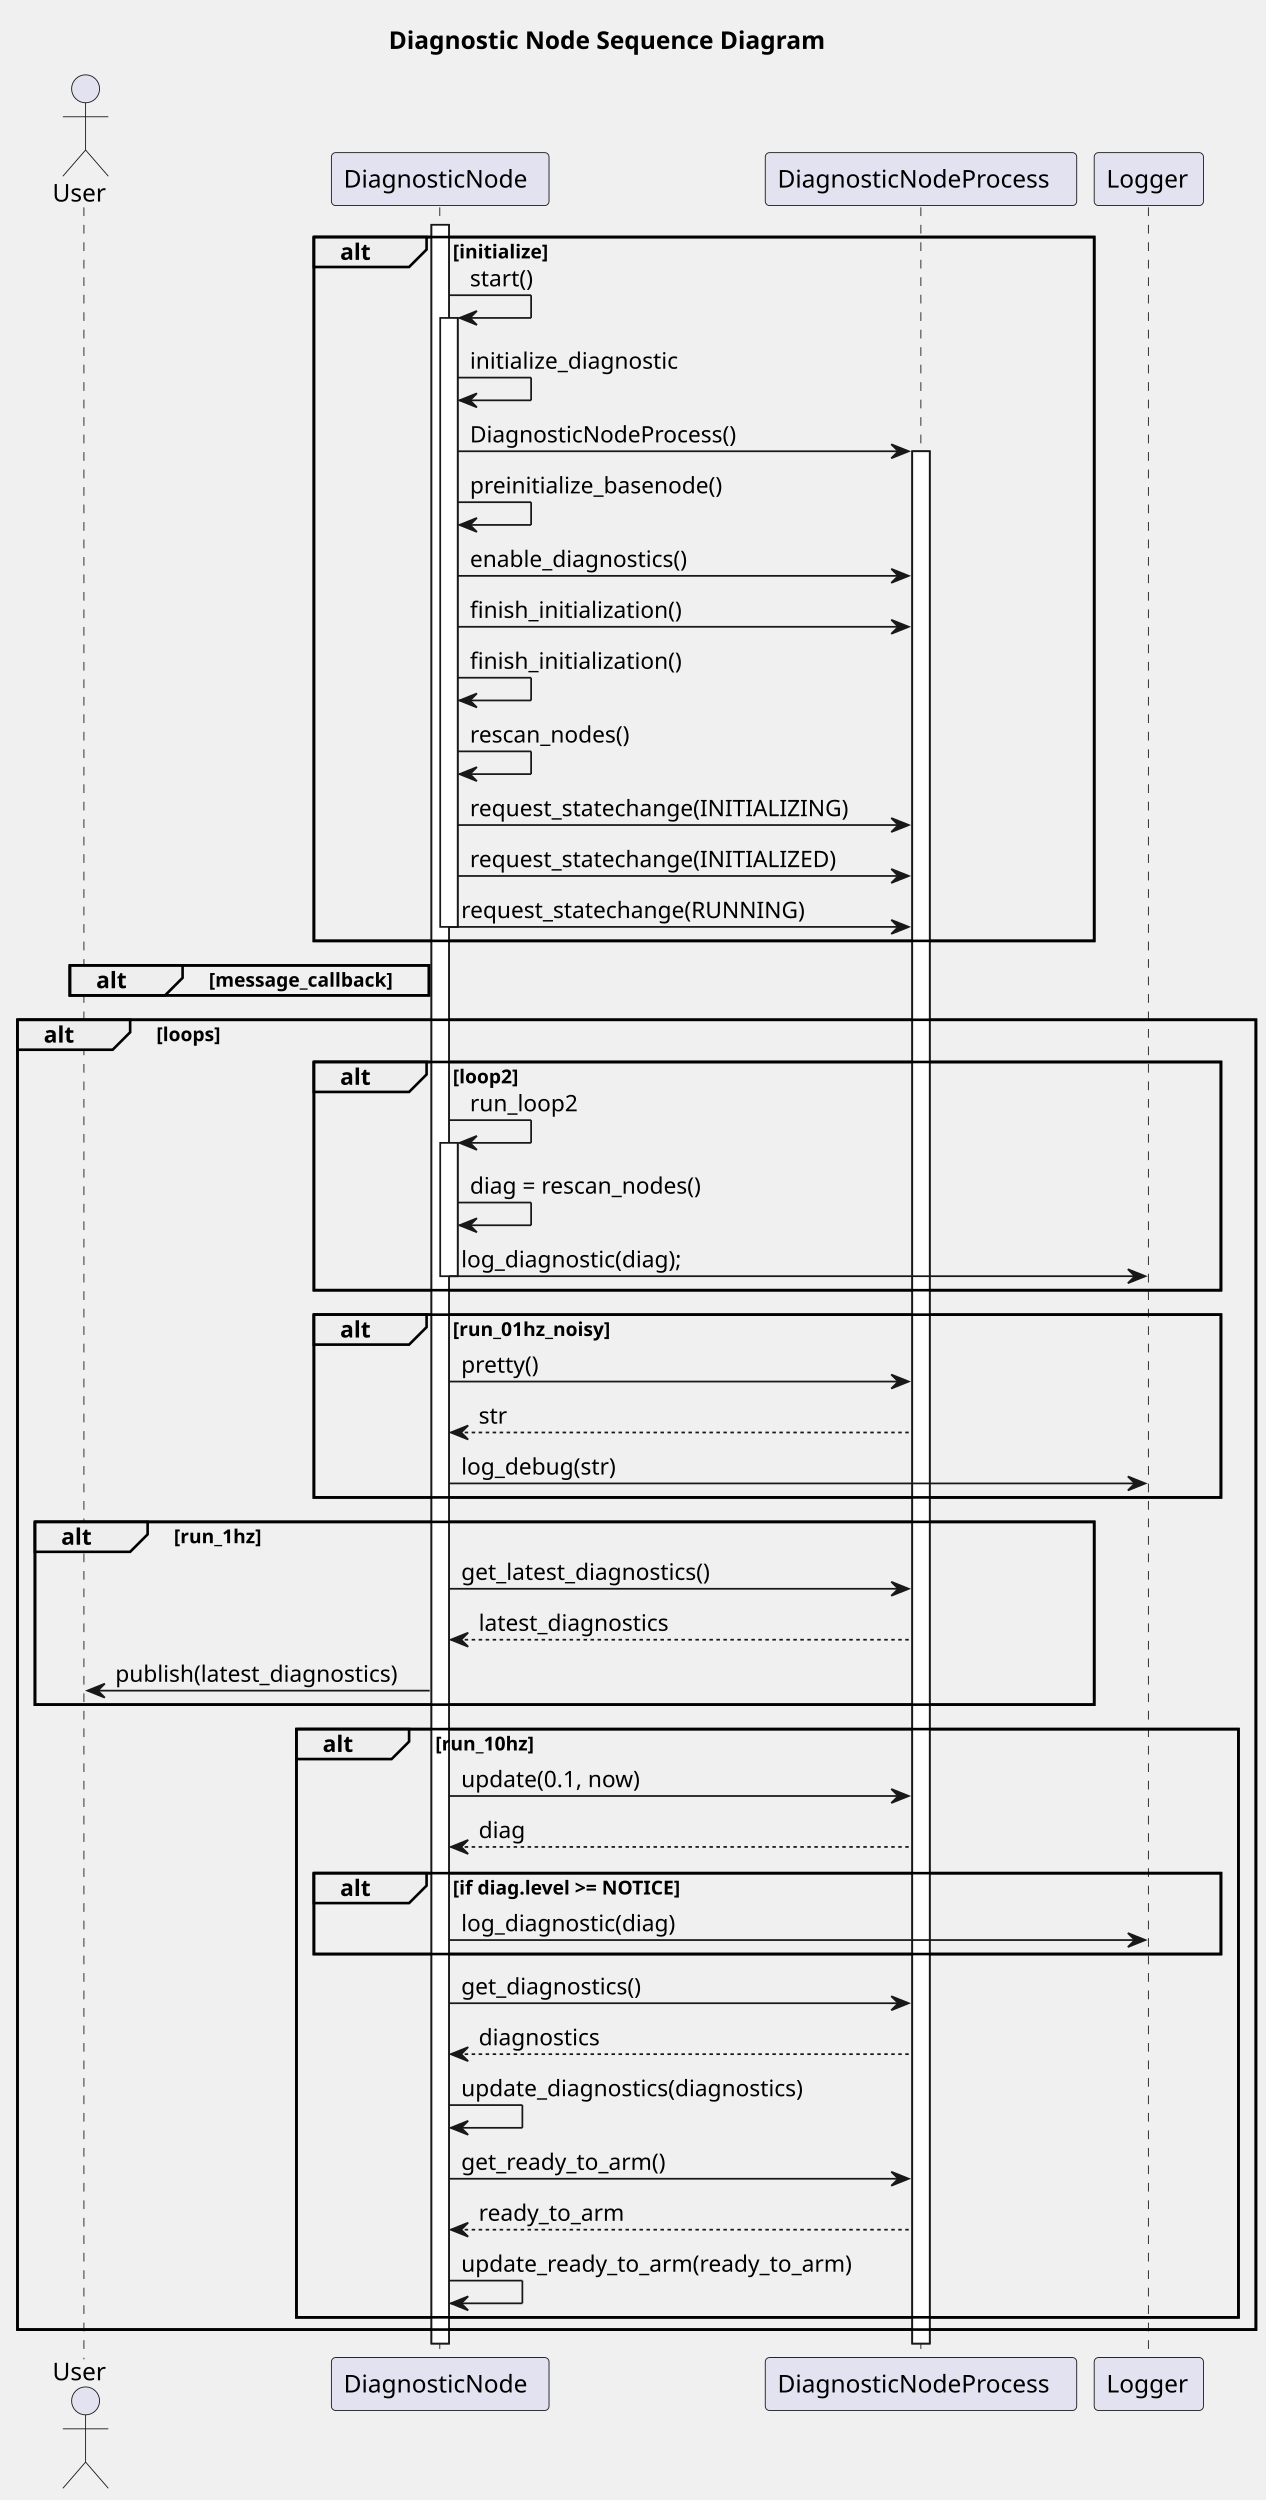
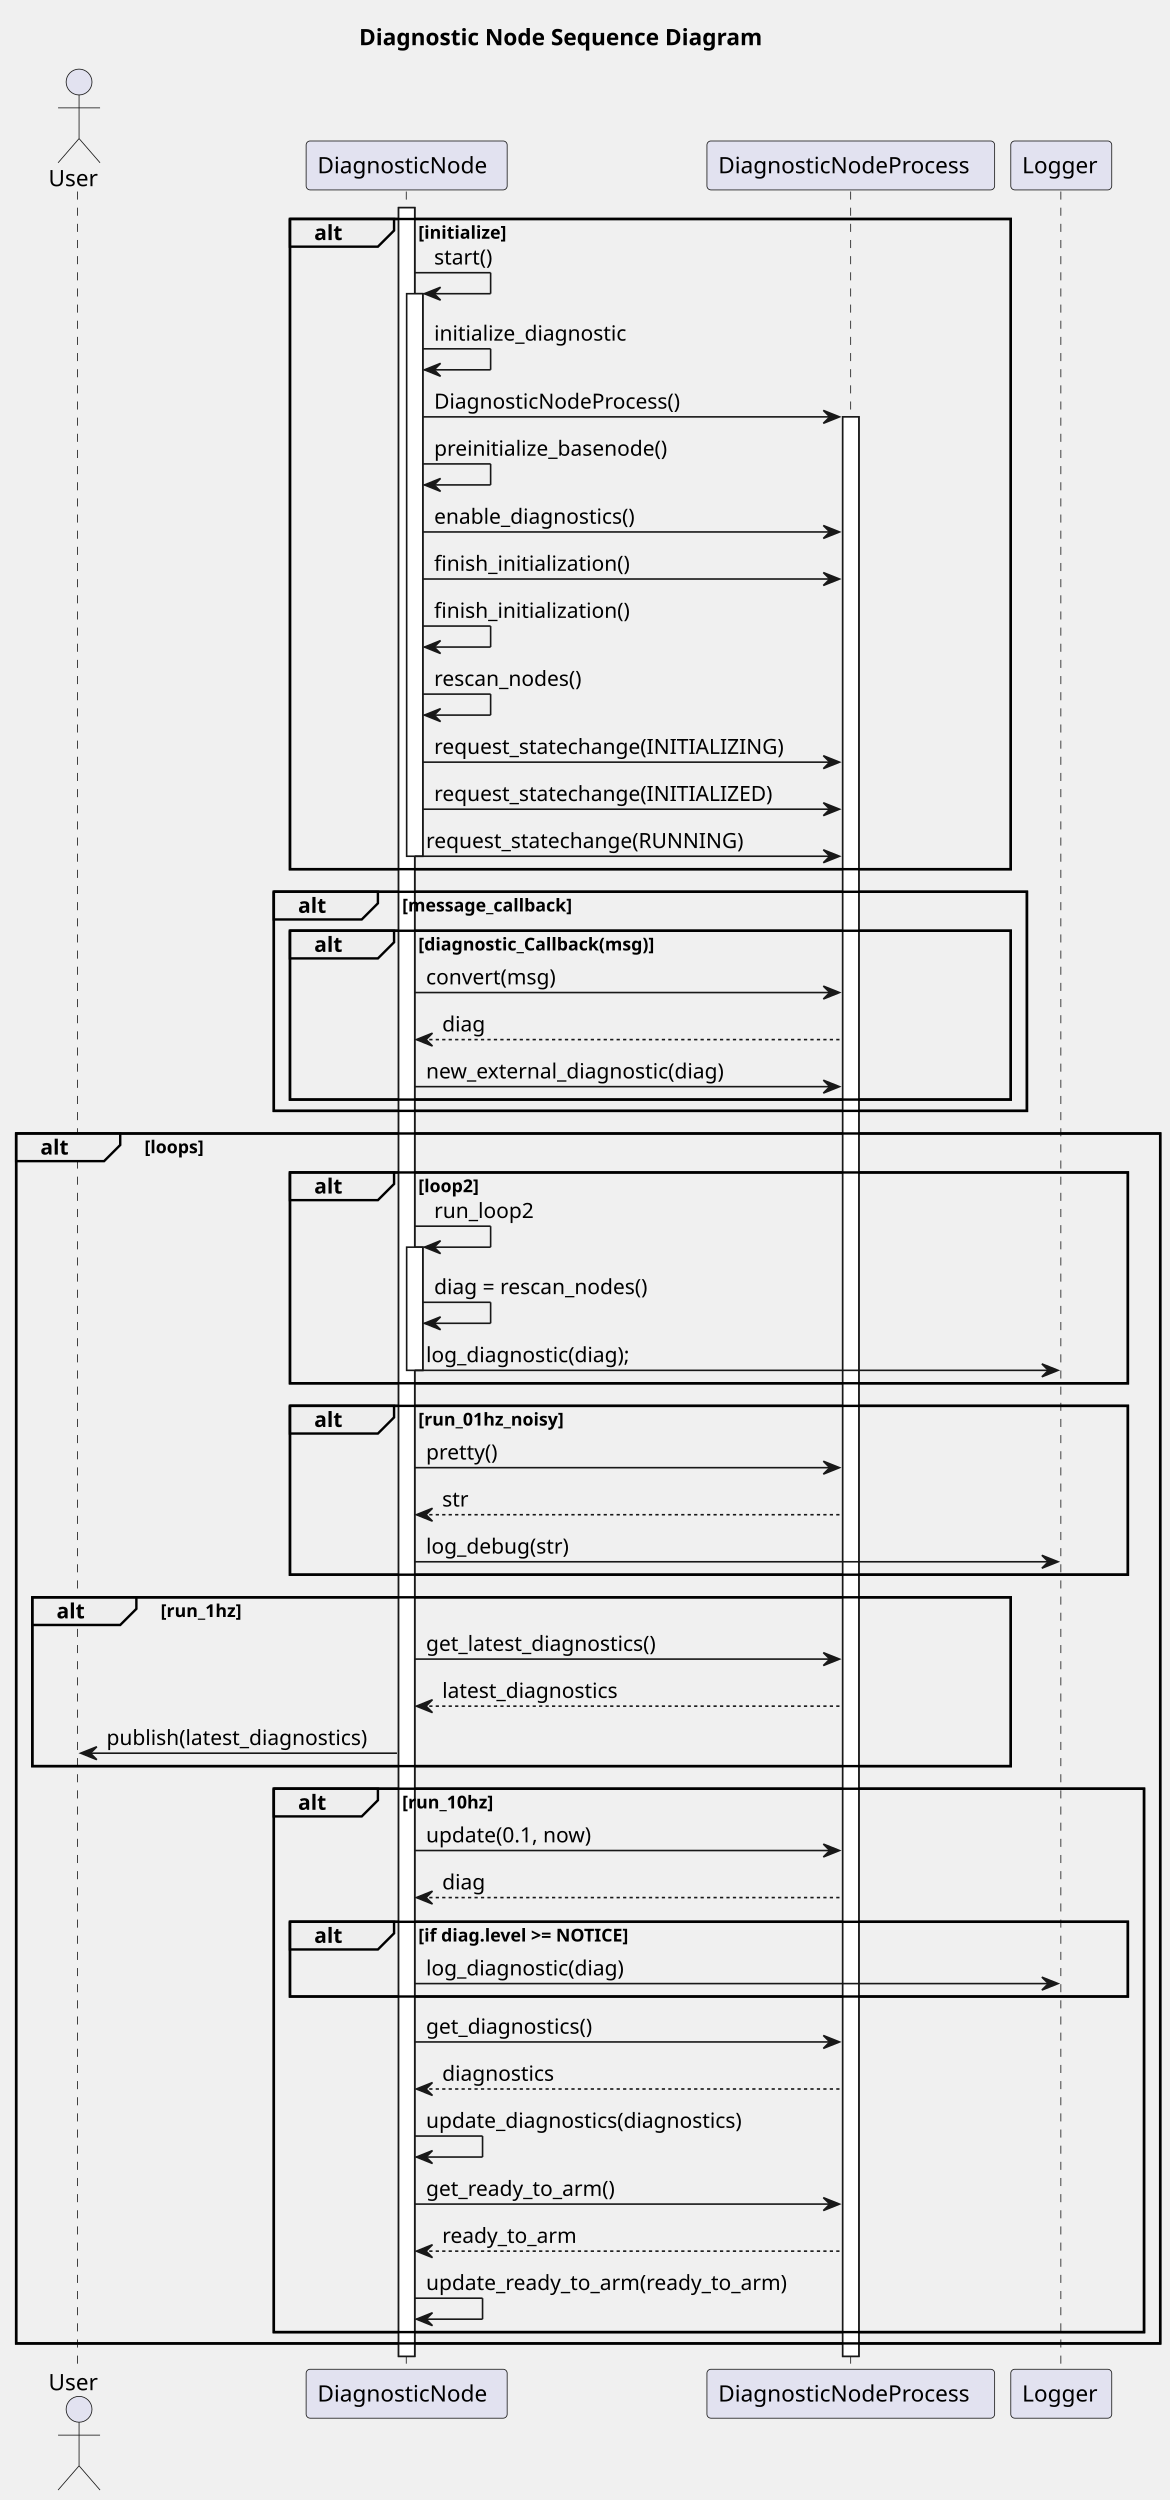
- <svg xmlns="http://www.w3.org/2000/svg" contentStyleType="text/css" data-diagram-type="SEQUENCE" height="1430px" preserveAspectRatio="none" style="width:724px;height:1430px;background:#FFFFFF;" version="1.1" viewBox="0 0 724 1430" width="724px" zoomAndPan="magnify">
+ <svg xmlns="http://www.w3.org/2000/svg" contentStyleType="text/css" data-diagram-type="SEQUENCE" height="1548px" preserveAspectRatio="none" style="width:724px;height:1548px;background:#FFFFFF;" version="1.1" viewBox="0 0 724 1548" width="724px" zoomAndPan="magnify">
  <defs />
  <g>
    <text fill="#000000" font-family="sans-serif" font-size="14" font-weight="bold" lengthAdjust="spacing" textLength="282.721" x="222.333" y="27.995">Diagnostic Node Sequence Diagram</text>
    <g>
-       <rect fill="#FFFFFF" height="1211.914" style="stroke:#181818;stroke-width:1;" width="10" x="246.798" y="128.594" />
+       <rect fill="#FFFFFF" height="1330.445" style="stroke:#181818;stroke-width:1;" width="10" x="246.798" y="128.594" />
    </g>
    <g>
      <rect fill="#FFFFFF" height="348.328" style="stroke:#181818;stroke-width:1;" width="10" x="251.798" y="181.859" />
    </g>
    <g>
-       <rect fill="#FFFFFF" height="76.266" style="stroke:#181818;stroke-width:1;" width="10" x="251.798" y="653.719" />
-     </g>
-     <g>
-       <rect fill="#FFFFFF" height="1082.383" style="stroke:#181818;stroke-width:1;" width="10" x="521.806" y="258.125" />
+       <rect fill="#FFFFFF" height="76.266" style="stroke:#181818;stroke-width:1;" width="10" x="251.798" y="772.25" />
+     </g>
+     <g>
+       <rect fill="#FFFFFF" height="1200.914" style="stroke:#181818;stroke-width:1;" width="10" x="521.806" y="258.125" />
    </g>
    <rect fill="transparent" height="402.594" style="stroke:#000000;stroke-width:1.5;" width="446.321" x="179.557" y="135.594" />
-     <rect fill="transparent" height="17.133" style="stroke:#000000;stroke-width:1.5;" width="205.389" x="40" y="552.188" />
-     <rect fill="transparent" height="749.188" style="stroke:#000000;stroke-width:1.5;" width="708.386" x="10" y="583.32" />
-     <rect fill="transparent" height="130.531" style="stroke:#000000;stroke-width:1.5;" width="518.829" x="179.557" y="607.453" />
-     <rect fill="transparent" height="104.531" style="stroke:#000000;stroke-width:1.5;" width="518.829" x="179.557" y="751.984" />
-     <rect fill="transparent" height="104.531" style="stroke:#000000;stroke-width:1.5;" width="605.878" x="20" y="870.516" />
-     <rect fill="transparent" height="336.461" style="stroke:#000000;stroke-width:1.5;" width="538.829" x="169.557" y="989.047" />
-     <rect fill="transparent" height="46.266" style="stroke:#000000;stroke-width:1.5;" width="518.829" x="179.557" y="1071.445" />
-     <g>
-       <rect fill="transparent" height="1230.914" width="8" x="44.955" y="118.594" />
-       <line style="stroke:#181818;stroke-width:0.5;stroke-dasharray:5.0,5.0;" x1="48" x2="48" y1="118.594" y2="1349.508" />
-     </g>
-     <g>
-       <rect fill="transparent" height="1230.914" width="8" x="247.798" y="118.594" />
-       <line style="stroke:#181818;stroke-width:0.5;stroke-dasharray:5.0,5.0;" x1="251.557" x2="251.557" y1="118.594" y2="1349.508" />
-     </g>
-     <g>
-       <rect fill="transparent" height="1230.914" width="8" x="522.806" y="118.594" />
-       <line style="stroke:#181818;stroke-width:0.5;stroke-dasharray:5.0,5.0;" x1="526.734" x2="526.734" y1="118.594" y2="1349.508" />
-     </g>
-     <g>
-       <rect fill="transparent" height="1230.914" width="8" x="653.132" y="118.594" />
-       <line style="stroke:#181818;stroke-width:0.5;stroke-dasharray:5.0,5.0;" x1="656.878" x2="656.878" y1="118.594" y2="1349.508" />
+     <rect fill="transparent" height="135.664" style="stroke:#000000;stroke-width:1.5;" width="466.321" x="169.557" y="552.188" />
+     <rect fill="transparent" height="104.531" style="stroke:#000000;stroke-width:1.5;" width="446.321" x="179.557" y="576.32" />
+     <rect fill="transparent" height="749.188" style="stroke:#000000;stroke-width:1.5;" width="708.386" x="10" y="701.852" />
+     <rect fill="transparent" height="130.531" style="stroke:#000000;stroke-width:1.5;" width="518.829" x="179.557" y="725.984" />
+     <rect fill="transparent" height="104.531" style="stroke:#000000;stroke-width:1.5;" width="518.829" x="179.557" y="870.516" />
+     <rect fill="transparent" height="104.531" style="stroke:#000000;stroke-width:1.5;" width="605.878" x="20" y="989.047" />
+     <rect fill="transparent" height="336.461" style="stroke:#000000;stroke-width:1.5;" width="538.829" x="169.557" y="1107.578" />
+     <rect fill="transparent" height="46.266" style="stroke:#000000;stroke-width:1.5;" width="518.829" x="179.557" y="1189.977" />
+     <g>
+       <rect fill="transparent" height="1349.445" width="8" x="44.955" y="118.594" />
+       <line style="stroke:#181818;stroke-width:0.5;stroke-dasharray:5.0,5.0;" x1="48" x2="48" y1="118.594" y2="1468.039" />
+     </g>
+     <g>
+       <rect fill="transparent" height="1349.445" width="8" x="247.798" y="118.594" />
+       <line style="stroke:#181818;stroke-width:0.5;stroke-dasharray:5.0,5.0;" x1="251.557" x2="251.557" y1="118.594" y2="1468.039" />
+     </g>
+     <g>
+       <rect fill="transparent" height="1349.445" width="8" x="522.806" y="118.594" />
+       <line style="stroke:#181818;stroke-width:0.5;stroke-dasharray:5.0,5.0;" x1="526.734" x2="526.734" y1="118.594" y2="1468.039" />
+     </g>
+     <g>
+       <rect fill="transparent" height="1349.445" width="8" x="653.132" y="118.594" />
+       <line style="stroke:#181818;stroke-width:0.5;stroke-dasharray:5.0,5.0;" x1="656.878" x2="656.878" y1="118.594" y2="1468.039" />
    </g>
    <text fill="#000000" font-family="sans-serif" font-size="14" lengthAdjust="spacing" textLength="31.91" x="30" y="115.292">User</text>
    <ellipse cx="48.955" cy="50.797" fill="#E2E2F0" rx="8" ry="8" style="stroke:#181818;stroke-width:0.5;" />
    <path d="M48.955,58.797 L48.955,85.797 M35.955,66.797 L61.955,66.797 M48.955,85.797 L35.955,100.797 M48.955,85.797 L61.955,100.797 " fill="transparent" style="stroke:#181818;stroke-width:0.5;" />
-     <text fill="#000000" font-family="sans-serif" font-size="14" lengthAdjust="spacing" textLength="31.91" x="30" y="1361.503">User</text>
-     <ellipse cx="48.955" cy="1373.305" fill="#E2E2F0" rx="8" ry="8" style="stroke:#181818;stroke-width:0.5;" />
-     <path d="M48.955,1381.305 L48.955,1408.305 M35.955,1389.305 L61.955,1389.305 M48.955,1408.305 L35.955,1423.305 M48.955,1408.305 L61.955,1423.305 " fill="transparent" style="stroke:#181818;stroke-width:0.5;" />
+     <text fill="#000000" font-family="sans-serif" font-size="14" lengthAdjust="spacing" textLength="31.91" x="30" y="1480.034">User</text>
+     <ellipse cx="48.955" cy="1491.836" fill="#E2E2F0" rx="8" ry="8" style="stroke:#181818;stroke-width:0.5;" />
+     <path d="M48.955,1499.836 L48.955,1526.836 M35.955,1507.836 L61.955,1507.836 M48.955,1526.836 L35.955,1541.836 M48.955,1526.836 L61.955,1541.836 " fill="transparent" style="stroke:#181818;stroke-width:0.5;" />
    <rect fill="#E2E2F0" height="30.297" rx="2.5" ry="2.5" style="stroke:#181818;stroke-width:0.5;" width="124.482" x="189.557" y="87.297" />
    <text fill="#000000" font-family="sans-serif" font-size="14" lengthAdjust="spacing" textLength="110.482" x="196.557" y="107.292">DiagnosticNode</text>
-     <rect fill="#E2E2F0" height="30.297" rx="2.5" ry="2.5" style="stroke:#181818;stroke-width:0.5;" width="124.482" x="189.557" y="1348.508" />
-     <text fill="#000000" font-family="sans-serif" font-size="14" lengthAdjust="spacing" textLength="110.482" x="196.557" y="1368.503">DiagnosticNode</text>
+     <rect fill="#E2E2F0" height="30.297" rx="2.5" ry="2.5" style="stroke:#181818;stroke-width:0.5;" width="124.482" x="189.557" y="1467.039" />
+     <text fill="#000000" font-family="sans-serif" font-size="14" lengthAdjust="spacing" textLength="110.482" x="196.557" y="1487.034">DiagnosticNode</text>
    <rect fill="#E2E2F0" height="30.297" rx="2.5" ry="2.5" style="stroke:#181818;stroke-width:0.5;" width="178.144" x="437.734" y="87.297" />
    <text fill="#000000" font-family="sans-serif" font-size="14" lengthAdjust="spacing" textLength="164.144" x="444.734" y="107.292">DiagnosticNodeProcess</text>
-     <rect fill="#E2E2F0" height="30.297" rx="2.5" ry="2.5" style="stroke:#181818;stroke-width:0.5;" width="178.144" x="437.734" y="1348.508" />
-     <text fill="#000000" font-family="sans-serif" font-size="14" lengthAdjust="spacing" textLength="164.144" x="444.734" y="1368.503">DiagnosticNodeProcess</text>
+     <rect fill="#E2E2F0" height="30.297" rx="2.5" ry="2.5" style="stroke:#181818;stroke-width:0.5;" width="178.144" x="437.734" y="1467.039" />
+     <text fill="#000000" font-family="sans-serif" font-size="14" lengthAdjust="spacing" textLength="164.144" x="444.734" y="1487.034">DiagnosticNodeProcess</text>
    <rect fill="#E2E2F0" height="30.297" rx="2.5" ry="2.5" style="stroke:#181818;stroke-width:0.5;" width="62.508" x="625.878" y="87.297" />
    <text fill="#000000" font-family="sans-serif" font-size="14" lengthAdjust="spacing" textLength="48.508" x="632.878" y="107.292">Logger</text>
-     <rect fill="#E2E2F0" height="30.297" rx="2.5" ry="2.5" style="stroke:#181818;stroke-width:0.5;" width="62.508" x="625.878" y="1348.508" />
-     <text fill="#000000" font-family="sans-serif" font-size="14" lengthAdjust="spacing" textLength="48.508" x="632.878" y="1368.503">Logger</text>
-     <g>
-       <rect fill="#FFFFFF" height="1211.914" style="stroke:#181818;stroke-width:1;" width="10" x="246.798" y="128.594" />
+     <rect fill="#E2E2F0" height="30.297" rx="2.5" ry="2.5" style="stroke:#181818;stroke-width:0.5;" width="62.508" x="625.878" y="1467.039" />
+     <text fill="#000000" font-family="sans-serif" font-size="14" lengthAdjust="spacing" textLength="48.508" x="632.878" y="1487.034">Logger</text>
+     <g>
+       <rect fill="#FFFFFF" height="1330.445" style="stroke:#181818;stroke-width:1;" width="10" x="246.798" y="128.594" />
    </g>
    <g>
      <rect fill="#FFFFFF" height="348.328" style="stroke:#181818;stroke-width:1;" width="10" x="251.798" y="181.859" />
    </g>
    <g>
-       <rect fill="#FFFFFF" height="76.266" style="stroke:#181818;stroke-width:1;" width="10" x="251.798" y="653.719" />
-     </g>
-     <g>
-       <rect fill="#FFFFFF" height="1082.383" style="stroke:#181818;stroke-width:1;" width="10" x="521.806" y="258.125" />
+       <rect fill="#FFFFFF" height="76.266" style="stroke:#181818;stroke-width:1;" width="10" x="251.798" y="772.25" />
+     </g>
+     <g>
+       <rect fill="#FFFFFF" height="1200.914" style="stroke:#181818;stroke-width:1;" width="10" x="521.806" y="258.125" />
    </g>
    <path d="M179.557,135.594 L244,135.594 L244,142.727 L234,152.727 L179.557,152.727 L179.557,135.594 " fill="#EEEEEE" style="stroke:#000000;stroke-width:1.5;" />
    <rect fill="transparent" height="402.594" style="stroke:#000000;stroke-width:1.5;" width="446.321" x="179.557" y="135.594" />
    <text fill="#000000" font-family="sans-serif" font-size="13" font-weight="bold" lengthAdjust="spacing" textLength="19.443" x="194.557" y="148.661">alt</text>
    <text fill="#000000" font-family="sans-serif" font-size="11" font-weight="bold" lengthAdjust="spacing" textLength="63.282" x="259" y="147.804">[initialize]</text>
    <line style="stroke:#181818;stroke-width:1;" x1="256.798" x2="303.798" y1="168.859" y2="168.859" />
    <line style="stroke:#181818;stroke-width:1;" x1="303.798" x2="303.798" y1="168.859" y2="181.859" />
    <line style="stroke:#181818;stroke-width:1;" x1="262.798" x2="303.798" y1="181.859" y2="181.859" />
    <polygon fill="#181818" points="272.798,177.859,262.798,181.859,272.798,185.859,268.798,181.859" style="stroke:#181818;stroke-width:1;" />
    <text fill="#000000" font-family="sans-serif" font-size="13" lengthAdjust="spacing" textLength="40.422" x="268.798" y="163.793">start()</text>
    <line style="stroke:#181818;stroke-width:1;" x1="261.798" x2="303.798" y1="215.992" y2="215.992" />
    <line style="stroke:#181818;stroke-width:1;" x1="303.798" x2="303.798" y1="215.992" y2="228.992" />
    <line style="stroke:#181818;stroke-width:1;" x1="262.798" x2="303.798" y1="228.992" y2="228.992" />
    <polygon fill="#181818" points="272.798,224.992,262.798,228.992,272.798,232.992,268.798,228.992" style="stroke:#181818;stroke-width:1;" />
    <text fill="#000000" font-family="sans-serif" font-size="13" lengthAdjust="spacing" textLength="127.588" x="268.798" y="210.926">initialize_diagnostic</text>
    <polygon fill="#181818" points="509.806,254.125,519.806,258.125,509.806,262.125,513.806,258.125" style="stroke:#181818;stroke-width:1;" />
    <line style="stroke:#181818;stroke-width:1;" x1="261.798" x2="515.806" y1="258.125" y2="258.125" />
    <text fill="#000000" font-family="sans-serif" font-size="13" lengthAdjust="spacing" textLength="162.564" x="268.798" y="253.059">DiagnosticNodeProcess()</text>
    <line style="stroke:#181818;stroke-width:1;" x1="261.798" x2="303.798" y1="287.258" y2="287.258" />
    <line style="stroke:#181818;stroke-width:1;" x1="303.798" x2="303.798" y1="287.258" y2="300.258" />
    <line style="stroke:#181818;stroke-width:1;" x1="262.798" x2="303.798" y1="300.258" y2="300.258" />
    <polygon fill="#181818" points="272.798,296.258,262.798,300.258,272.798,304.258,268.798,300.258" style="stroke:#181818;stroke-width:1;" />
    <text fill="#000000" font-family="sans-serif" font-size="13" lengthAdjust="spacing" textLength="155.854" x="268.798" y="282.192">preinitialize_basenode()</text>
    <polygon fill="#181818" points="509.806,325.391,519.806,329.391,509.806,333.391,513.806,329.391" style="stroke:#181818;stroke-width:1;" />
    <line style="stroke:#181818;stroke-width:1;" x1="261.798" x2="515.806" y1="329.391" y2="329.391" />
    <text fill="#000000" font-family="sans-serif" font-size="13" lengthAdjust="spacing" textLength="134.386" x="268.798" y="324.325">enable_diagnostics()</text>
    <polygon fill="#181818" points="509.806,354.523,519.806,358.523,509.806,362.523,513.806,358.523" style="stroke:#181818;stroke-width:1;" />
    <line style="stroke:#181818;stroke-width:1;" x1="261.798" x2="515.806" y1="358.523" y2="358.523" />
    <text fill="#000000" font-family="sans-serif" font-size="13" lengthAdjust="spacing" textLength="130.749" x="268.798" y="353.457">finish_initialization()</text>
    <line style="stroke:#181818;stroke-width:1;" x1="261.798" x2="303.798" y1="387.656" y2="387.656" />
    <line style="stroke:#181818;stroke-width:1;" x1="303.798" x2="303.798" y1="387.656" y2="400.656" />
    <line style="stroke:#181818;stroke-width:1;" x1="262.798" x2="303.798" y1="400.656" y2="400.656" />
    <polygon fill="#181818" points="272.798,396.656,262.798,400.656,272.798,404.656,268.798,400.656" style="stroke:#181818;stroke-width:1;" />
    <text fill="#000000" font-family="sans-serif" font-size="13" lengthAdjust="spacing" textLength="130.749" x="268.798" y="382.59">finish_initialization()</text>
    <line style="stroke:#181818;stroke-width:1;" x1="261.798" x2="303.798" y1="429.789" y2="429.789" />
    <line style="stroke:#181818;stroke-width:1;" x1="303.798" x2="303.798" y1="429.789" y2="442.789" />
    <line style="stroke:#181818;stroke-width:1;" x1="262.798" x2="303.798" y1="442.789" y2="442.789" />
    <polygon fill="#181818" points="272.798,438.789,262.798,442.789,272.798,446.789,268.798,442.789" style="stroke:#181818;stroke-width:1;" />
    <text fill="#000000" font-family="sans-serif" font-size="13" lengthAdjust="spacing" textLength="99.328" x="268.798" y="424.723">rescan_nodes()</text>
    <polygon fill="#181818" points="509.806,467.922,519.806,471.922,509.806,475.922,513.806,471.922" style="stroke:#181818;stroke-width:1;" />
    <line style="stroke:#181818;stroke-width:1;" x1="261.798" x2="515.806" y1="471.922" y2="471.922" />
    <text fill="#000000" font-family="sans-serif" font-size="13" lengthAdjust="spacing" textLength="228.795" x="268.798" y="466.856">request_statechange(INITIALIZING)</text>
    <polygon fill="#181818" points="509.806,497.055,519.806,501.055,509.806,505.055,513.806,501.055" style="stroke:#181818;stroke-width:1;" />
    <line style="stroke:#181818;stroke-width:1;" x1="261.798" x2="515.806" y1="501.055" y2="501.055" />
    <text fill="#000000" font-family="sans-serif" font-size="13" lengthAdjust="spacing" textLength="223.387" x="268.798" y="495.989">request_statechange(INITIALIZED)</text>
    <polygon fill="#181818" points="509.806,526.188,519.806,530.188,509.806,534.188,513.806,530.188" style="stroke:#181818;stroke-width:1;" />
    <line style="stroke:#181818;stroke-width:1;" x1="256.798" x2="515.806" y1="530.188" y2="530.188" />
    <text fill="#000000" font-family="sans-serif" font-size="13" lengthAdjust="spacing" textLength="208.749" x="263.798" y="525.122">request_statechange(RUNNING)</text>
-     <path d="M40,552.188 L104.443,552.188 L104.443,559.32 L94.443,569.32 L40,569.32 L40,552.188 " fill="#EEEEEE" style="stroke:#000000;stroke-width:1.5;" />
-     <rect fill="transparent" height="17.133" style="stroke:#000000;stroke-width:1.5;" width="205.389" x="40" y="552.188" />
-     <text fill="#000000" font-family="sans-serif" font-size="13" font-weight="bold" lengthAdjust="spacing" textLength="19.443" x="55" y="565.254">alt</text>
-     <text fill="#000000" font-family="sans-serif" font-size="11" font-weight="bold" lengthAdjust="spacing" textLength="120.946" x="119.443" y="564.398">[message_callback]</text>
-     <path d="M10,583.32 L74.443,583.32 L74.443,590.453 L64.443,600.453 L10,600.453 L10,583.32 " fill="#EEEEEE" style="stroke:#000000;stroke-width:1.5;" />
-     <rect fill="transparent" height="749.188" style="stroke:#000000;stroke-width:1.5;" width="708.386" x="10" y="583.32" />
-     <text fill="#000000" font-family="sans-serif" font-size="13" font-weight="bold" lengthAdjust="spacing" textLength="19.443" x="25" y="596.387">alt</text>
-     <text fill="#000000" font-family="sans-serif" font-size="11" font-weight="bold" lengthAdjust="spacing" textLength="43.361" x="89.443" y="595.531">[loops]</text>
-     <path d="M179.557,607.453 L244,607.453 L244,614.586 L234,624.586 L179.557,624.586 L179.557,607.453 " fill="#EEEEEE" style="stroke:#000000;stroke-width:1.5;" />
-     <rect fill="transparent" height="130.531" style="stroke:#000000;stroke-width:1.5;" width="518.829" x="179.557" y="607.453" />
-     <text fill="#000000" font-family="sans-serif" font-size="13" font-weight="bold" lengthAdjust="spacing" textLength="19.443" x="194.557" y="620.52">alt</text>
-     <text fill="#000000" font-family="sans-serif" font-size="11" font-weight="bold" lengthAdjust="spacing" textLength="44.467" x="259" y="619.664">[loop2]</text>
-     <line style="stroke:#181818;stroke-width:1;" x1="256.798" x2="303.798" y1="640.719" y2="640.719" />
-     <line style="stroke:#181818;stroke-width:1;" x1="303.798" x2="303.798" y1="640.719" y2="653.719" />
-     <line style="stroke:#181818;stroke-width:1;" x1="262.798" x2="303.798" y1="653.719" y2="653.719" />
-     <polygon fill="#181818" points="272.798,649.719,262.798,653.719,272.798,657.719,268.798,653.719" style="stroke:#181818;stroke-width:1;" />
-     <text fill="#000000" font-family="sans-serif" font-size="13" lengthAdjust="spacing" textLength="64.365" x="268.798" y="635.653">run_loop2</text>
-     <line style="stroke:#181818;stroke-width:1;" x1="261.798" x2="303.798" y1="687.852" y2="687.852" />
-     <line style="stroke:#181818;stroke-width:1;" x1="303.798" x2="303.798" y1="687.852" y2="700.852" />
-     <line style="stroke:#181818;stroke-width:1;" x1="262.798" x2="303.798" y1="700.852" y2="700.852" />
-     <polygon fill="#181818" points="272.798,696.852,262.798,700.852,272.798,704.852,268.798,700.852" style="stroke:#181818;stroke-width:1;" />
-     <text fill="#000000" font-family="sans-serif" font-size="13" lengthAdjust="spacing" textLength="146.567" x="268.798" y="682.786">diag = rescan_nodes()</text>
-     <polygon fill="#181818" points="645.132,725.984,655.132,729.984,645.132,733.984,649.132,729.984" style="stroke:#181818;stroke-width:1;" />
-     <line style="stroke:#181818;stroke-width:1;" x1="256.798" x2="651.132" y1="729.984" y2="729.984" />
-     <text fill="#000000" font-family="sans-serif" font-size="13" lengthAdjust="spacing" textLength="135.827" x="263.798" y="724.918">log_diagnostic(diag);</text>
-     <path d="M179.557,751.984 L244,751.984 L244,759.117 L234,769.117 L179.557,769.117 L179.557,751.984 " fill="#EEEEEE" style="stroke:#000000;stroke-width:1.5;" />
-     <rect fill="transparent" height="104.531" style="stroke:#000000;stroke-width:1.5;" width="518.829" x="179.557" y="751.984" />
-     <text fill="#000000" font-family="sans-serif" font-size="13" font-weight="bold" lengthAdjust="spacing" textLength="19.443" x="194.557" y="765.051">alt</text>
-     <text fill="#000000" font-family="sans-serif" font-size="11" font-weight="bold" lengthAdjust="spacing" textLength="104.559" x="259" y="764.195">[run_01hz_noisy]</text>
-     <polygon fill="#181818" points="509.806,786.25,519.806,790.25,509.806,794.25,513.806,790.25" style="stroke:#181818;stroke-width:1;" />
-     <line style="stroke:#181818;stroke-width:1;" x1="256.798" x2="515.806" y1="790.25" y2="790.25" />
-     <text fill="#000000" font-family="sans-serif" font-size="13" lengthAdjust="spacing" textLength="49.626" x="263.798" y="785.184">pretty()</text>
-     <polygon fill="#181818" points="267.798,815.383,257.798,819.383,267.798,823.383,263.798,819.383" style="stroke:#181818;stroke-width:1;" />
-     <line style="stroke:#181818;stroke-width:1;stroke-dasharray:2.0,2.0;" x1="261.798" x2="520.806" y1="819.383" y2="819.383" />
-     <text fill="#000000" font-family="sans-serif" font-size="13" lengthAdjust="spacing" textLength="17.215" x="273.798" y="814.317">str</text>
+     <path d="M169.557,552.188 L234,552.188 L234,559.32 L224,569.32 L169.557,569.32 L169.557,552.188 " fill="#EEEEEE" style="stroke:#000000;stroke-width:1.5;" />
+     <rect fill="transparent" height="135.664" style="stroke:#000000;stroke-width:1.5;" width="466.321" x="169.557" y="552.188" />
+     <text fill="#000000" font-family="sans-serif" font-size="13" font-weight="bold" lengthAdjust="spacing" textLength="19.443" x="184.557" y="565.254">alt</text>
+     <text fill="#000000" font-family="sans-serif" font-size="11" font-weight="bold" lengthAdjust="spacing" textLength="120.946" x="249" y="564.398">[message_callback]</text>
+     <path d="M179.557,576.32 L244,576.32 L244,583.453 L234,593.453 L179.557,593.453 L179.557,576.32 " fill="#EEEEEE" style="stroke:#000000;stroke-width:1.5;" />
+     <rect fill="transparent" height="104.531" style="stroke:#000000;stroke-width:1.5;" width="446.321" x="179.557" y="576.32" />
+     <text fill="#000000" font-family="sans-serif" font-size="13" font-weight="bold" lengthAdjust="spacing" textLength="19.443" x="194.557" y="589.387">alt</text>
+     <text fill="#000000" font-family="sans-serif" font-size="11" font-weight="bold" lengthAdjust="spacing" textLength="168.088" x="259" y="588.531">[diagnostic_Callback(msg)]</text>
+     <polygon fill="#181818" points="509.806,610.586,519.806,614.586,509.806,618.586,513.806,614.586" style="stroke:#181818;stroke-width:1;" />
+     <line style="stroke:#181818;stroke-width:1;" x1="256.798" x2="515.806" y1="614.586" y2="614.586" />
+     <text fill="#000000" font-family="sans-serif" font-size="13" lengthAdjust="spacing" textLength="87.306" x="263.798" y="609.52">convert(msg)</text>
+     <polygon fill="#181818" points="267.798,639.719,257.798,643.719,267.798,647.719,263.798,643.719" style="stroke:#181818;stroke-width:1;" />
+     <line style="stroke:#181818;stroke-width:1;stroke-dasharray:2.0,2.0;" x1="261.798" x2="520.806" y1="643.719" y2="643.719" />
+     <text fill="#000000" font-family="sans-serif" font-size="13" lengthAdjust="spacing" textLength="28.082" x="273.798" y="638.653">diag</text>
+     <polygon fill="#181818" points="509.806,668.852,519.806,672.852,509.806,676.852,513.806,672.852" style="stroke:#181818;stroke-width:1;" />
+     <line style="stroke:#181818;stroke-width:1;" x1="256.798" x2="515.806" y1="672.852" y2="672.852" />
+     <text fill="#000000" font-family="sans-serif" font-size="13" lengthAdjust="spacing" textLength="198.948" x="263.798" y="667.786">new_external_diagnostic(diag)</text>
+     <path d="M10,701.852 L74.443,701.852 L74.443,708.984 L64.443,718.984 L10,718.984 L10,701.852 " fill="#EEEEEE" style="stroke:#000000;stroke-width:1.5;" />
+     <rect fill="transparent" height="749.188" style="stroke:#000000;stroke-width:1.5;" width="708.386" x="10" y="701.852" />
+     <text fill="#000000" font-family="sans-serif" font-size="13" font-weight="bold" lengthAdjust="spacing" textLength="19.443" x="25" y="714.918">alt</text>
+     <text fill="#000000" font-family="sans-serif" font-size="11" font-weight="bold" lengthAdjust="spacing" textLength="43.361" x="89.443" y="714.062">[loops]</text>
+     <path d="M179.557,725.984 L244,725.984 L244,733.117 L234,743.117 L179.557,743.117 L179.557,725.984 " fill="#EEEEEE" style="stroke:#000000;stroke-width:1.5;" />
+     <rect fill="transparent" height="130.531" style="stroke:#000000;stroke-width:1.5;" width="518.829" x="179.557" y="725.984" />
+     <text fill="#000000" font-family="sans-serif" font-size="13" font-weight="bold" lengthAdjust="spacing" textLength="19.443" x="194.557" y="739.051">alt</text>
+     <text fill="#000000" font-family="sans-serif" font-size="11" font-weight="bold" lengthAdjust="spacing" textLength="44.467" x="259" y="738.195">[loop2]</text>
+     <line style="stroke:#181818;stroke-width:1;" x1="256.798" x2="303.798" y1="759.25" y2="759.25" />
+     <line style="stroke:#181818;stroke-width:1;" x1="303.798" x2="303.798" y1="759.25" y2="772.25" />
+     <line style="stroke:#181818;stroke-width:1;" x1="262.798" x2="303.798" y1="772.25" y2="772.25" />
+     <polygon fill="#181818" points="272.798,768.25,262.798,772.25,272.798,776.25,268.798,772.25" style="stroke:#181818;stroke-width:1;" />
+     <text fill="#000000" font-family="sans-serif" font-size="13" lengthAdjust="spacing" textLength="64.365" x="268.798" y="754.184">run_loop2</text>
+     <line style="stroke:#181818;stroke-width:1;" x1="261.798" x2="303.798" y1="806.383" y2="806.383" />
+     <line style="stroke:#181818;stroke-width:1;" x1="303.798" x2="303.798" y1="806.383" y2="819.383" />
+     <line style="stroke:#181818;stroke-width:1;" x1="262.798" x2="303.798" y1="819.383" y2="819.383" />
+     <polygon fill="#181818" points="272.798,815.383,262.798,819.383,272.798,823.383,268.798,819.383" style="stroke:#181818;stroke-width:1;" />
+     <text fill="#000000" font-family="sans-serif" font-size="13" lengthAdjust="spacing" textLength="146.567" x="268.798" y="801.317">diag = rescan_nodes()</text>
    <polygon fill="#181818" points="645.132,844.516,655.132,848.516,645.132,852.516,649.132,848.516" style="stroke:#181818;stroke-width:1;" />
    <line style="stroke:#181818;stroke-width:1;" x1="256.798" x2="651.132" y1="848.516" y2="848.516" />
-     <text fill="#000000" font-family="sans-serif" font-size="13" lengthAdjust="spacing" textLength="94.669" x="263.798" y="843.45">log_debug(str)</text>
-     <path d="M20,870.516 L84.443,870.516 L84.443,877.648 L74.443,887.648 L20,887.648 L20,870.516 " fill="#EEEEEE" style="stroke:#000000;stroke-width:1.5;" />
-     <rect fill="transparent" height="104.531" style="stroke:#000000;stroke-width:1.5;" width="605.878" x="20" y="870.516" />
-     <text fill="#000000" font-family="sans-serif" font-size="13" font-weight="bold" lengthAdjust="spacing" textLength="19.443" x="35" y="883.582">alt</text>
-     <text fill="#000000" font-family="sans-serif" font-size="11" font-weight="bold" lengthAdjust="spacing" textLength="58.529" x="99.443" y="882.726">[run_1hz]</text>
+     <text fill="#000000" font-family="sans-serif" font-size="13" lengthAdjust="spacing" textLength="135.827" x="263.798" y="843.45">log_diagnostic(diag);</text>
+     <path d="M179.557,870.516 L244,870.516 L244,877.648 L234,887.648 L179.557,887.648 L179.557,870.516 " fill="#EEEEEE" style="stroke:#000000;stroke-width:1.5;" />
+     <rect fill="transparent" height="104.531" style="stroke:#000000;stroke-width:1.5;" width="518.829" x="179.557" y="870.516" />
+     <text fill="#000000" font-family="sans-serif" font-size="13" font-weight="bold" lengthAdjust="spacing" textLength="19.443" x="194.557" y="883.582">alt</text>
+     <text fill="#000000" font-family="sans-serif" font-size="11" font-weight="bold" lengthAdjust="spacing" textLength="104.559" x="259" y="882.726">[run_01hz_noisy]</text>
    <polygon fill="#181818" points="509.806,904.781,519.806,908.781,509.806,912.781,513.806,908.781" style="stroke:#181818;stroke-width:1;" />
    <line style="stroke:#181818;stroke-width:1;" x1="256.798" x2="515.806" y1="908.781" y2="908.781" />
-     <text fill="#000000" font-family="sans-serif" font-size="13" lengthAdjust="spacing" textLength="154.711" x="263.798" y="903.715">get_latest_diagnostics()</text>
+     <text fill="#000000" font-family="sans-serif" font-size="13" lengthAdjust="spacing" textLength="49.626" x="263.798" y="903.715">pretty()</text>
    <polygon fill="#181818" points="267.798,933.914,257.798,937.914,267.798,941.914,263.798,937.914" style="stroke:#181818;stroke-width:1;" />
    <line style="stroke:#181818;stroke-width:1;stroke-dasharray:2.0,2.0;" x1="261.798" x2="520.806" y1="937.914" y2="937.914" />
-     <text fill="#000000" font-family="sans-serif" font-size="13" lengthAdjust="spacing" textLength="116.721" x="273.798" y="932.848">latest_diagnostics</text>
-     <polygon fill="#181818" points="59.955,963.047,49.955,967.047,59.955,971.047,55.955,967.047" style="stroke:#181818;stroke-width:1;" />
-     <line style="stroke:#181818;stroke-width:1;" x1="53.955" x2="245.798" y1="967.047" y2="967.047" />
-     <text fill="#000000" font-family="sans-serif" font-size="13" lengthAdjust="spacing" textLength="173.843" x="65.955" y="961.981">publish(latest_diagnostics)</text>
-     <path d="M169.557,989.047 L234,989.047 L234,996.18 L224,1006.18 L169.557,1006.18 L169.557,989.047 " fill="#EEEEEE" style="stroke:#000000;stroke-width:1.5;" />
-     <rect fill="transparent" height="336.461" style="stroke:#000000;stroke-width:1.5;" width="538.829" x="169.557" y="989.047" />
-     <text fill="#000000" font-family="sans-serif" font-size="13" font-weight="bold" lengthAdjust="spacing" textLength="19.443" x="184.557" y="1002.114">alt</text>
-     <text fill="#000000" font-family="sans-serif" font-size="11" font-weight="bold" lengthAdjust="spacing" textLength="66.183" x="249" y="1001.257">[run_10hz]</text>
+     <text fill="#000000" font-family="sans-serif" font-size="13" lengthAdjust="spacing" textLength="17.215" x="273.798" y="932.848">str</text>
+     <polygon fill="#181818" points="645.132,963.047,655.132,967.047,645.132,971.047,649.132,967.047" style="stroke:#181818;stroke-width:1;" />
+     <line style="stroke:#181818;stroke-width:1;" x1="256.798" x2="651.132" y1="967.047" y2="967.047" />
+     <text fill="#000000" font-family="sans-serif" font-size="13" lengthAdjust="spacing" textLength="94.669" x="263.798" y="961.981">log_debug(str)</text>
+     <path d="M20,989.047 L84.443,989.047 L84.443,996.18 L74.443,1006.18 L20,1006.18 L20,989.047 " fill="#EEEEEE" style="stroke:#000000;stroke-width:1.5;" />
+     <rect fill="transparent" height="104.531" style="stroke:#000000;stroke-width:1.5;" width="605.878" x="20" y="989.047" />
+     <text fill="#000000" font-family="sans-serif" font-size="13" font-weight="bold" lengthAdjust="spacing" textLength="19.443" x="35" y="1002.114">alt</text>
+     <text fill="#000000" font-family="sans-serif" font-size="11" font-weight="bold" lengthAdjust="spacing" textLength="58.529" x="99.443" y="1001.257">[run_1hz]</text>
    <polygon fill="#181818" points="509.806,1023.312,519.806,1027.312,509.806,1031.312,513.806,1027.312" style="stroke:#181818;stroke-width:1;" />
    <line style="stroke:#181818;stroke-width:1;" x1="256.798" x2="515.806" y1="1027.312" y2="1027.312" />
-     <text fill="#000000" font-family="sans-serif" font-size="13" lengthAdjust="spacing" textLength="111.712" x="263.798" y="1022.247">update(0.1, now)</text>
+     <text fill="#000000" font-family="sans-serif" font-size="13" lengthAdjust="spacing" textLength="154.711" x="263.798" y="1022.247">get_latest_diagnostics()</text>
    <polygon fill="#181818" points="267.798,1052.445,257.798,1056.445,267.798,1060.445,263.798,1056.445" style="stroke:#181818;stroke-width:1;" />
    <line style="stroke:#181818;stroke-width:1;stroke-dasharray:2.0,2.0;" x1="261.798" x2="520.806" y1="1056.445" y2="1056.445" />
-     <text fill="#000000" font-family="sans-serif" font-size="13" lengthAdjust="spacing" textLength="28.082" x="273.798" y="1051.379">diag</text>
-     <path d="M179.557,1071.445 L244,1071.445 L244,1078.578 L234,1088.578 L179.557,1088.578 L179.557,1071.445 " fill="#EEEEEE" style="stroke:#000000;stroke-width:1.5;" />
-     <rect fill="transparent" height="46.266" style="stroke:#000000;stroke-width:1.5;" width="518.829" x="179.557" y="1071.445" />
-     <text fill="#000000" font-family="sans-serif" font-size="13" font-weight="bold" lengthAdjust="spacing" textLength="19.443" x="194.557" y="1084.512">alt</text>
-     <text fill="#000000" font-family="sans-serif" font-size="11" font-weight="bold" lengthAdjust="spacing" textLength="155.026" x="259" y="1083.656">[if diag.level &gt;= NOTICE]</text>
-     <polygon fill="#181818" points="645.132,1105.711,655.132,1109.711,645.132,1113.711,649.132,1109.711" style="stroke:#181818;stroke-width:1;" />
-     <line style="stroke:#181818;stroke-width:1;" x1="256.798" x2="651.132" y1="1109.711" y2="1109.711" />
-     <text fill="#000000" font-family="sans-serif" font-size="13" lengthAdjust="spacing" textLength="131.447" x="263.798" y="1104.645">log_diagnostic(diag)</text>
+     <text fill="#000000" font-family="sans-serif" font-size="13" lengthAdjust="spacing" textLength="116.721" x="273.798" y="1051.379">latest_diagnostics</text>
+     <polygon fill="#181818" points="59.955,1081.578,49.955,1085.578,59.955,1089.578,55.955,1085.578" style="stroke:#181818;stroke-width:1;" />
+     <line style="stroke:#181818;stroke-width:1;" x1="53.955" x2="245.798" y1="1085.578" y2="1085.578" />
+     <text fill="#000000" font-family="sans-serif" font-size="13" lengthAdjust="spacing" textLength="173.843" x="65.955" y="1080.512">publish(latest_diagnostics)</text>
+     <path d="M169.557,1107.578 L234,1107.578 L234,1114.711 L224,1124.711 L169.557,1124.711 L169.557,1107.578 " fill="#EEEEEE" style="stroke:#000000;stroke-width:1.5;" />
+     <rect fill="transparent" height="336.461" style="stroke:#000000;stroke-width:1.5;" width="538.829" x="169.557" y="1107.578" />
+     <text fill="#000000" font-family="sans-serif" font-size="13" font-weight="bold" lengthAdjust="spacing" textLength="19.443" x="184.557" y="1120.645">alt</text>
+     <text fill="#000000" font-family="sans-serif" font-size="11" font-weight="bold" lengthAdjust="spacing" textLength="66.183" x="249" y="1119.789">[run_10hz]</text>
    <polygon fill="#181818" points="509.806,1141.844,519.806,1145.844,509.806,1149.844,513.806,1145.844" style="stroke:#181818;stroke-width:1;" />
    <line style="stroke:#181818;stroke-width:1;" x1="256.798" x2="515.806" y1="1145.844" y2="1145.844" />
-     <text fill="#000000" font-family="sans-serif" font-size="13" lengthAdjust="spacing" textLength="111.668" x="263.798" y="1140.778">get_diagnostics()</text>
+     <text fill="#000000" font-family="sans-serif" font-size="13" lengthAdjust="spacing" textLength="111.712" x="263.798" y="1140.778">update(0.1, now)</text>
    <polygon fill="#181818" points="267.798,1170.977,257.798,1174.977,267.798,1178.977,263.798,1174.977" style="stroke:#181818;stroke-width:1;" />
    <line style="stroke:#181818;stroke-width:1;stroke-dasharray:2.0,2.0;" x1="261.798" x2="520.806" y1="1174.977" y2="1174.977" />
-     <text fill="#000000" font-family="sans-serif" font-size="13" lengthAdjust="spacing" textLength="73.677" x="273.798" y="1169.911">diagnostics</text>
-     <line style="stroke:#181818;stroke-width:1;" x1="256.798" x2="298.798" y1="1204.109" y2="1204.109" />
-     <line style="stroke:#181818;stroke-width:1;" x1="298.798" x2="298.798" y1="1204.109" y2="1217.109" />
-     <line style="stroke:#181818;stroke-width:1;" x1="257.798" x2="298.798" y1="1217.109" y2="1217.109" />
-     <polygon fill="#181818" points="267.798,1213.109,257.798,1217.109,267.798,1221.109,263.798,1217.109" style="stroke:#181818;stroke-width:1;" />
-     <text fill="#000000" font-family="sans-serif" font-size="13" lengthAdjust="spacing" textLength="209.803" x="263.798" y="1199.043">update_diagnostics(diagnostics)</text>
-     <polygon fill="#181818" points="509.806,1242.242,519.806,1246.242,509.806,1250.242,513.806,1246.242" style="stroke:#181818;stroke-width:1;" />
-     <line style="stroke:#181818;stroke-width:1;" x1="256.798" x2="515.806" y1="1246.242" y2="1246.242" />
-     <text fill="#000000" font-family="sans-serif" font-size="13" lengthAdjust="spacing" textLength="127.27" x="263.798" y="1241.176">get_ready_to_arm()</text>
-     <polygon fill="#181818" points="267.798,1271.375,257.798,1275.375,267.798,1279.375,263.798,1275.375" style="stroke:#181818;stroke-width:1;" />
-     <line style="stroke:#181818;stroke-width:1;stroke-dasharray:2.0,2.0;" x1="261.798" x2="520.806" y1="1275.375" y2="1275.375" />
-     <text fill="#000000" font-family="sans-serif" font-size="13" lengthAdjust="spacing" textLength="89.28" x="273.798" y="1270.309">ready_to_arm</text>
-     <line style="stroke:#181818;stroke-width:1;" x1="256.798" x2="298.798" y1="1304.508" y2="1304.508" />
-     <line style="stroke:#181818;stroke-width:1;" x1="298.798" x2="298.798" y1="1304.508" y2="1317.508" />
-     <line style="stroke:#181818;stroke-width:1;" x1="257.798" x2="298.798" y1="1317.508" y2="1317.508" />
-     <polygon fill="#181818" points="267.798,1313.508,257.798,1317.508,267.798,1321.508,263.798,1317.508" style="stroke:#181818;stroke-width:1;" />
-     <text fill="#000000" font-family="sans-serif" font-size="13" lengthAdjust="spacing" textLength="241.008" x="263.798" y="1299.442">update_ready_to_arm(ready_to_arm)</text>
+     <text fill="#000000" font-family="sans-serif" font-size="13" lengthAdjust="spacing" textLength="28.082" x="273.798" y="1169.911">diag</text>
+     <path d="M179.557,1189.977 L244,1189.977 L244,1197.109 L234,1207.109 L179.557,1207.109 L179.557,1189.977 " fill="#EEEEEE" style="stroke:#000000;stroke-width:1.5;" />
+     <rect fill="transparent" height="46.266" style="stroke:#000000;stroke-width:1.5;" width="518.829" x="179.557" y="1189.977" />
+     <text fill="#000000" font-family="sans-serif" font-size="13" font-weight="bold" lengthAdjust="spacing" textLength="19.443" x="194.557" y="1203.043">alt</text>
+     <text fill="#000000" font-family="sans-serif" font-size="11" font-weight="bold" lengthAdjust="spacing" textLength="155.026" x="259" y="1202.187">[if diag.level &gt;= NOTICE]</text>
+     <polygon fill="#181818" points="645.132,1224.242,655.132,1228.242,645.132,1232.242,649.132,1228.242" style="stroke:#181818;stroke-width:1;" />
+     <line style="stroke:#181818;stroke-width:1;" x1="256.798" x2="651.132" y1="1228.242" y2="1228.242" />
+     <text fill="#000000" font-family="sans-serif" font-size="13" lengthAdjust="spacing" textLength="131.447" x="263.798" y="1223.176">log_diagnostic(diag)</text>
+     <polygon fill="#181818" points="509.806,1260.375,519.806,1264.375,509.806,1268.375,513.806,1264.375" style="stroke:#181818;stroke-width:1;" />
+     <line style="stroke:#181818;stroke-width:1;" x1="256.798" x2="515.806" y1="1264.375" y2="1264.375" />
+     <text fill="#000000" font-family="sans-serif" font-size="13" lengthAdjust="spacing" textLength="111.668" x="263.798" y="1259.309">get_diagnostics()</text>
+     <polygon fill="#181818" points="267.798,1289.508,257.798,1293.508,267.798,1297.508,263.798,1293.508" style="stroke:#181818;stroke-width:1;" />
+     <line style="stroke:#181818;stroke-width:1;stroke-dasharray:2.0,2.0;" x1="261.798" x2="520.806" y1="1293.508" y2="1293.508" />
+     <text fill="#000000" font-family="sans-serif" font-size="13" lengthAdjust="spacing" textLength="73.677" x="273.798" y="1288.442">diagnostics</text>
+     <line style="stroke:#181818;stroke-width:1;" x1="256.798" x2="298.798" y1="1322.641" y2="1322.641" />
+     <line style="stroke:#181818;stroke-width:1;" x1="298.798" x2="298.798" y1="1322.641" y2="1335.641" />
+     <line style="stroke:#181818;stroke-width:1;" x1="257.798" x2="298.798" y1="1335.641" y2="1335.641" />
+     <polygon fill="#181818" points="267.798,1331.641,257.798,1335.641,267.798,1339.641,263.798,1335.641" style="stroke:#181818;stroke-width:1;" />
+     <text fill="#000000" font-family="sans-serif" font-size="13" lengthAdjust="spacing" textLength="209.803" x="263.798" y="1317.575">update_diagnostics(diagnostics)</text>
+     <polygon fill="#181818" points="509.806,1360.773,519.806,1364.773,509.806,1368.773,513.806,1364.773" style="stroke:#181818;stroke-width:1;" />
+     <line style="stroke:#181818;stroke-width:1;" x1="256.798" x2="515.806" y1="1364.773" y2="1364.773" />
+     <text fill="#000000" font-family="sans-serif" font-size="13" lengthAdjust="spacing" textLength="127.27" x="263.798" y="1359.707">get_ready_to_arm()</text>
+     <polygon fill="#181818" points="267.798,1389.906,257.798,1393.906,267.798,1397.906,263.798,1393.906" style="stroke:#181818;stroke-width:1;" />
+     <line style="stroke:#181818;stroke-width:1;stroke-dasharray:2.0,2.0;" x1="261.798" x2="520.806" y1="1393.906" y2="1393.906" />
+     <text fill="#000000" font-family="sans-serif" font-size="13" lengthAdjust="spacing" textLength="89.28" x="273.798" y="1388.84">ready_to_arm</text>
+     <line style="stroke:#181818;stroke-width:1;" x1="256.798" x2="298.798" y1="1423.039" y2="1423.039" />
+     <line style="stroke:#181818;stroke-width:1;" x1="298.798" x2="298.798" y1="1423.039" y2="1436.039" />
+     <line style="stroke:#181818;stroke-width:1;" x1="257.798" x2="298.798" y1="1436.039" y2="1436.039" />
+     <polygon fill="#181818" points="267.798,1432.039,257.798,1436.039,267.798,1440.039,263.798,1436.039" style="stroke:#181818;stroke-width:1;" />
+     <text fill="#000000" font-family="sans-serif" font-size="13" lengthAdjust="spacing" textLength="241.008" x="263.798" y="1417.973">update_ready_to_arm(ready_to_arm)</text>
  </g>
</svg>
